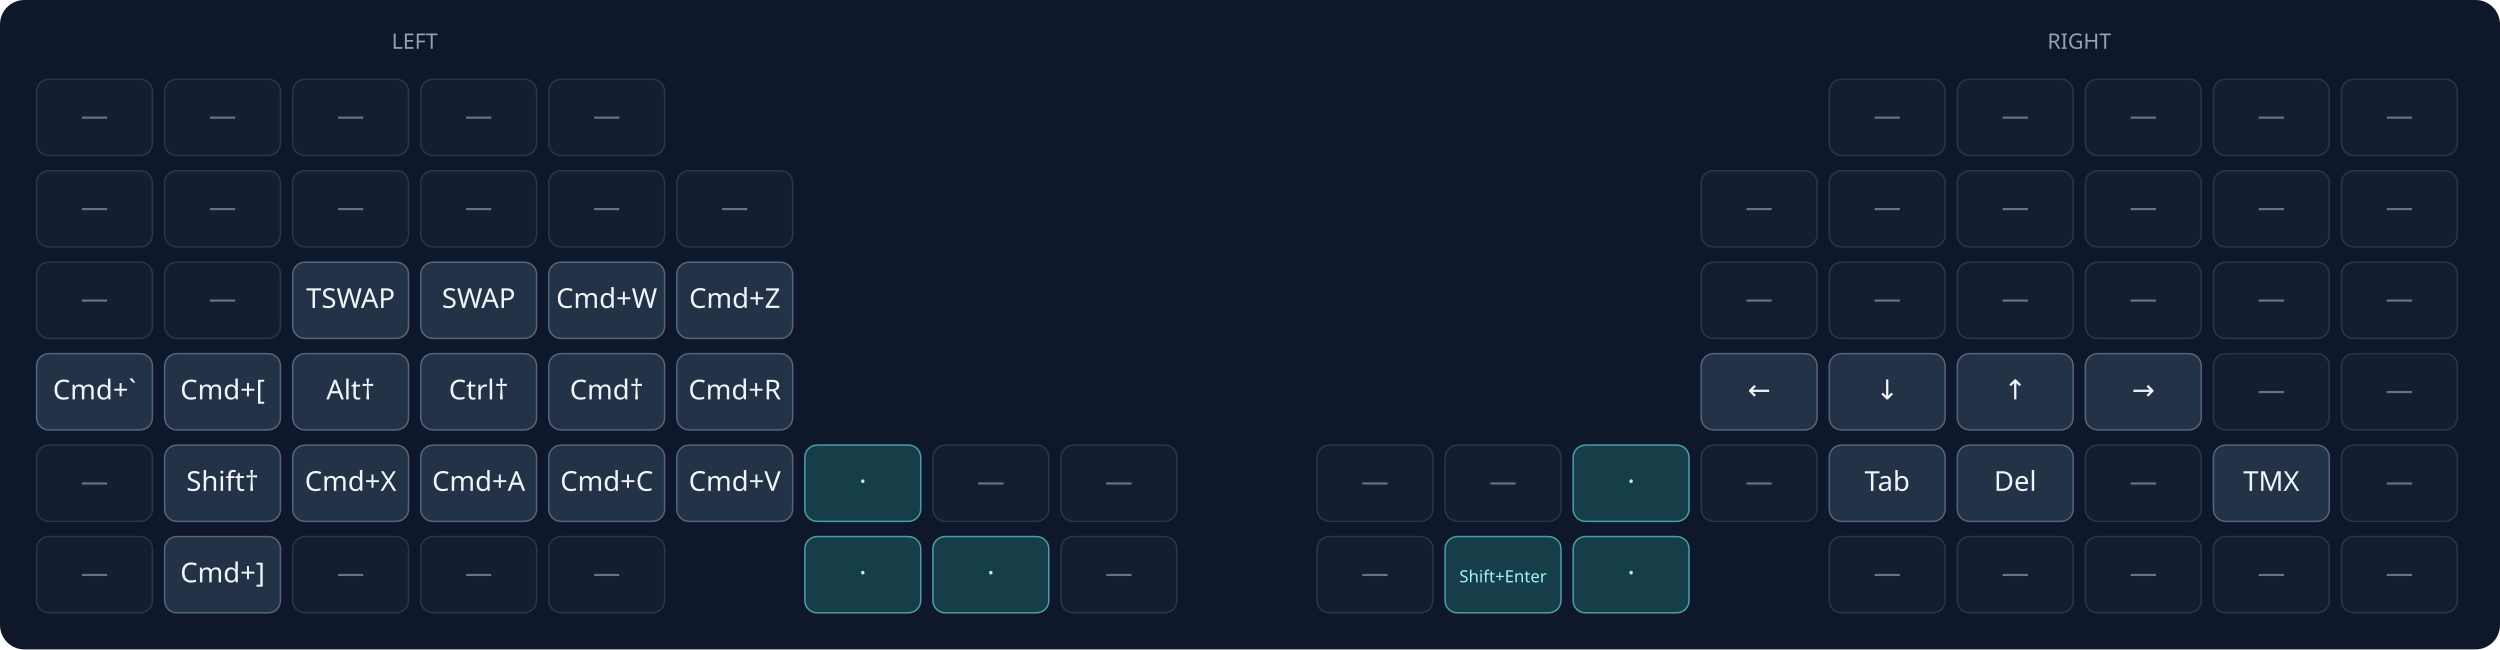
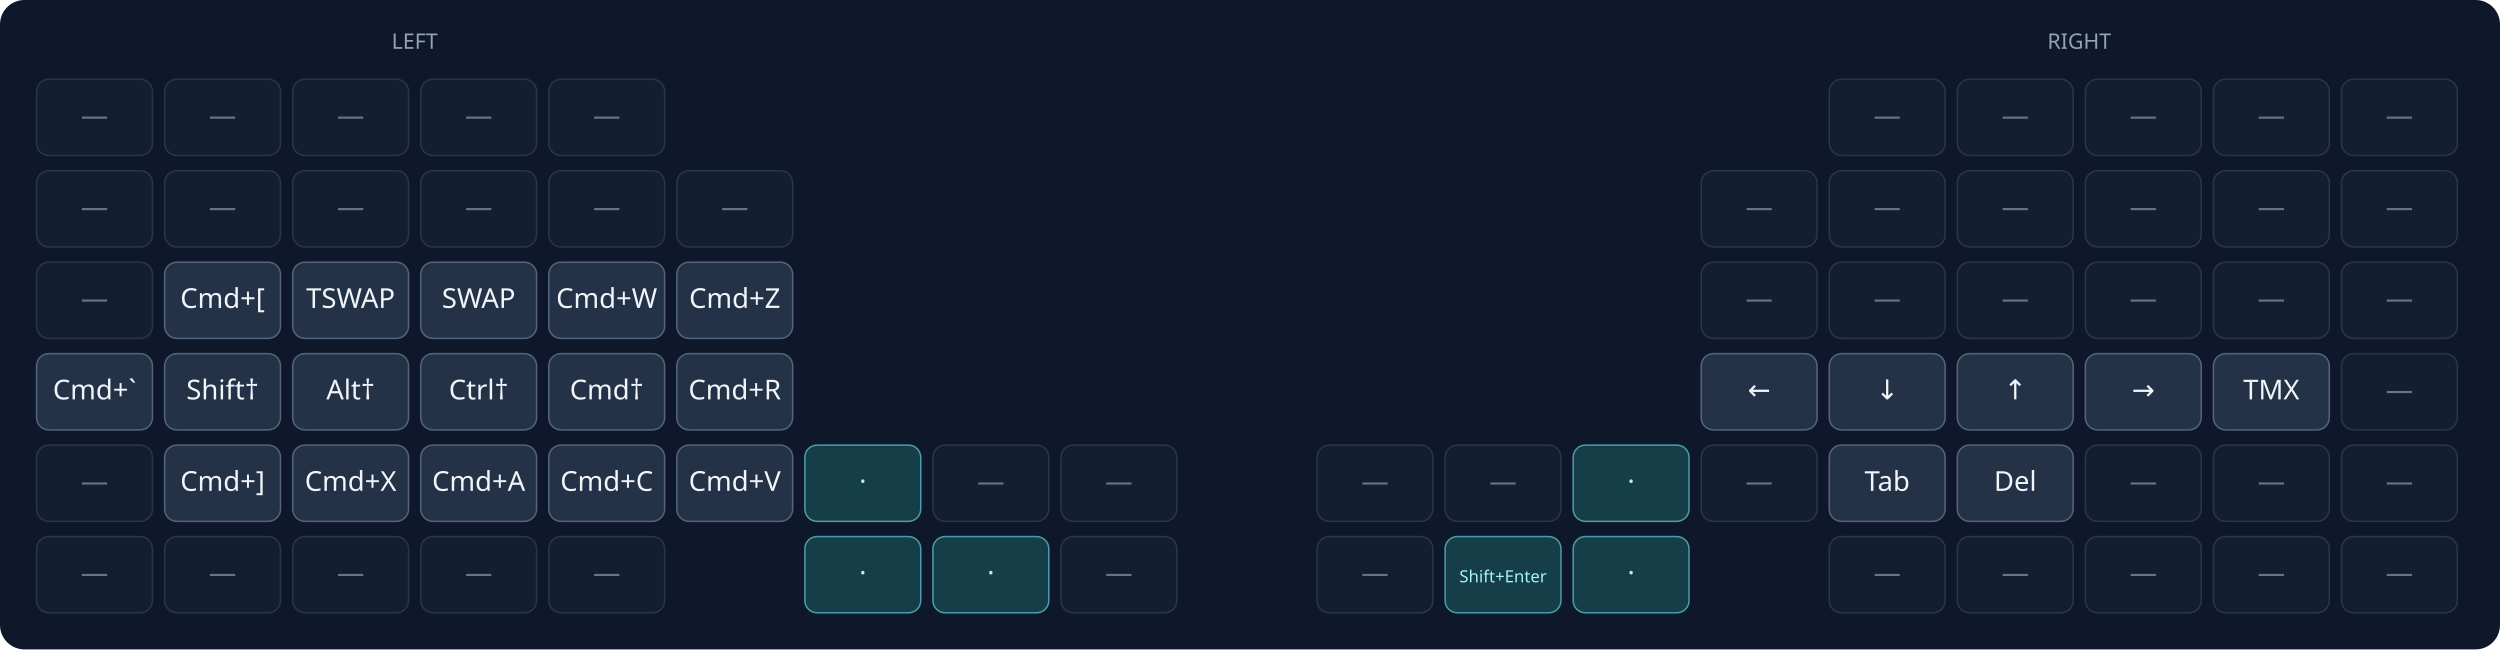
<svg xmlns="http://www.w3.org/2000/svg" width="1640" height="426" viewBox="0 0 1640 426" role="img" aria-labelledby="title desc">
  <rect width="1640" height="426" rx="16" fill="#0f172a" />
  <g font-family="system-ui, sans-serif" text-anchor="middle">
    <text x="272" y="32" fill="#94a3b8" font-size="14">LEFT</text>
    <text x="1364" y="32" fill="#94a3b8" font-size="14">RIGHT</text>
    <g data-position="0" data-binding="&amp;none">
      <rect x="24" y="52" width="76" height="50" rx="8" fill="#131e31" stroke="#28364b" />
      <text x="62" y="82" fill="#64748b" font-size="18">—</text>
    </g>
    <g data-position="1" data-binding="&amp;none">
      <rect x="108" y="52" width="76" height="50" rx="8" fill="#131e31" stroke="#28364b" />
      <text x="146" y="82" fill="#64748b" font-size="18">—</text>
    </g>
    <g data-position="2" data-binding="&amp;none">
      <rect x="192" y="52" width="76" height="50" rx="8" fill="#131e31" stroke="#28364b" />
      <text x="230" y="82" fill="#64748b" font-size="18">—</text>
    </g>
    <g data-position="3" data-binding="&amp;none">
      <rect x="276" y="52" width="76" height="50" rx="8" fill="#131e31" stroke="#28364b" />
      <text x="314" y="82" fill="#64748b" font-size="18">—</text>
    </g>
    <g data-position="4" data-binding="&amp;none">
      <rect x="360" y="52" width="76" height="50" rx="8" fill="#131e31" stroke="#28364b" />
      <text x="398" y="82" fill="#64748b" font-size="18">—</text>
    </g>
    <g data-position="5" data-binding="&amp;none">
      <rect x="1200" y="52" width="76" height="50" rx="8" fill="#131e31" stroke="#28364b" />
      <text x="1238" y="82" fill="#64748b" font-size="18">—</text>
    </g>
    <g data-position="6" data-binding="&amp;none">
      <rect x="1284" y="52" width="76" height="50" rx="8" fill="#131e31" stroke="#28364b" />
      <text x="1322" y="82" fill="#64748b" font-size="18">—</text>
    </g>
    <g data-position="7" data-binding="&amp;none">
      <rect x="1368" y="52" width="76" height="50" rx="8" fill="#131e31" stroke="#28364b" />
      <text x="1406" y="82" fill="#64748b" font-size="18">—</text>
    </g>
    <g data-position="8" data-binding="&amp;none">
      <rect x="1452" y="52" width="76" height="50" rx="8" fill="#131e31" stroke="#28364b" />
      <text x="1490" y="82" fill="#64748b" font-size="18">—</text>
    </g>
    <g data-position="9" data-binding="&amp;none">
      <rect x="1536" y="52" width="76" height="50" rx="8" fill="#131e31" stroke="#28364b" />
      <text x="1574" y="82" fill="#64748b" font-size="18">—</text>
    </g>
    <g data-position="10" data-binding="&amp;none">
      <rect x="24" y="112" width="76" height="50" rx="8" fill="#131e31" stroke="#28364b" />
      <text x="62" y="142" fill="#64748b" font-size="18">—</text>
    </g>
    <g data-position="11" data-binding="&amp;none">
      <rect x="108" y="112" width="76" height="50" rx="8" fill="#131e31" stroke="#28364b" />
      <text x="146" y="142" fill="#64748b" font-size="18">—</text>
    </g>
    <g data-position="12" data-binding="&amp;none">
      <rect x="192" y="112" width="76" height="50" rx="8" fill="#131e31" stroke="#28364b" />
      <text x="230" y="142" fill="#64748b" font-size="18">—</text>
    </g>
    <g data-position="13" data-binding="&amp;none">
      <rect x="276" y="112" width="76" height="50" rx="8" fill="#131e31" stroke="#28364b" />
      <text x="314" y="142" fill="#64748b" font-size="18">—</text>
    </g>
    <g data-position="14" data-binding="&amp;none">
      <rect x="360" y="112" width="76" height="50" rx="8" fill="#131e31" stroke="#28364b" />
      <text x="398" y="142" fill="#64748b" font-size="18">—</text>
    </g>
    <g data-position="15" data-binding="&amp;none">
      <rect x="444" y="112" width="76" height="50" rx="8" fill="#131e31" stroke="#28364b" />
      <text x="482" y="142" fill="#64748b" font-size="18">—</text>
    </g>
    <g data-position="16" data-binding="&amp;none">
      <rect x="1116" y="112" width="76" height="50" rx="8" fill="#131e31" stroke="#28364b" />
      <text x="1154" y="142" fill="#64748b" font-size="18">—</text>
    </g>
    <g data-position="17" data-binding="&amp;none">
      <rect x="1200" y="112" width="76" height="50" rx="8" fill="#131e31" stroke="#28364b" />
      <text x="1238" y="142" fill="#64748b" font-size="18">—</text>
    </g>
    <g data-position="18" data-binding="&amp;none">
      <rect x="1284" y="112" width="76" height="50" rx="8" fill="#131e31" stroke="#28364b" />
      <text x="1322" y="142" fill="#64748b" font-size="18">—</text>
    </g>
    <g data-position="19" data-binding="&amp;none">
      <rect x="1368" y="112" width="76" height="50" rx="8" fill="#131e31" stroke="#28364b" />
      <text x="1406" y="142" fill="#64748b" font-size="18">—</text>
    </g>
    <g data-position="20" data-binding="&amp;none">
      <rect x="1452" y="112" width="76" height="50" rx="8" fill="#131e31" stroke="#28364b" />
      <text x="1490" y="142" fill="#64748b" font-size="18">—</text>
    </g>
    <g data-position="21" data-binding="&amp;none">
      <rect x="1536" y="112" width="76" height="50" rx="8" fill="#131e31" stroke="#28364b" />
      <text x="1574" y="142" fill="#64748b" font-size="18">—</text>
    </g>
    <g data-position="22" data-binding="&amp;none">
      <rect x="24" y="172" width="76" height="50" rx="8" fill="#131e31" stroke="#28364b" />
      <text x="62" y="202" fill="#64748b" font-size="18">—</text>
    </g>
-     <g data-position="23" data-binding="&amp;none">
-       <rect x="108" y="172" width="76" height="50" rx="8" fill="#131e31" stroke="#28364b" />
-       <text x="146" y="202" fill="#64748b" font-size="18">—</text>
+     <g data-position="23" data-binding="&amp;kp LG(LBKT)">
+       <rect x="108" y="172" width="76" height="50" rx="8" fill="#243247" stroke="#52647d" />
+       <text x="146" y="202" fill="#f1f5f9" font-size="18">Cmd+[</text>
    </g>
    <g data-position="24" data-binding="&amp;tab_swapper">
      <rect x="192" y="172" width="76" height="50" rx="8" fill="#243247" stroke="#52647d" />
      <text x="230" y="202" fill="#f1f5f9" font-size="18">TSWAP</text>
    </g>
    <g data-position="25" data-binding="&amp;swapper">
      <rect x="276" y="172" width="76" height="50" rx="8" fill="#243247" stroke="#52647d" />
      <text x="314" y="202" fill="#f1f5f9" font-size="18">SWAP</text>
    </g>
    <g data-position="26" data-binding="&amp;kp LG(W)">
      <rect x="360" y="172" width="76" height="50" rx="8" fill="#243247" stroke="#52647d" />
      <text x="398" y="202" fill="#f1f5f9" font-size="18">Cmd+W</text>
    </g>
    <g data-position="27" data-binding="&amp;kp LG(Z)">
      <rect x="444" y="172" width="76" height="50" rx="8" fill="#243247" stroke="#52647d" />
      <text x="482" y="202" fill="#f1f5f9" font-size="18">Cmd+Z</text>
    </g>
    <g data-position="28" data-binding="&amp;none">
      <rect x="1116" y="172" width="76" height="50" rx="8" fill="#131e31" stroke="#28364b" />
      <text x="1154" y="202" fill="#64748b" font-size="18">—</text>
    </g>
    <g data-position="29" data-binding="&amp;none">
      <rect x="1200" y="172" width="76" height="50" rx="8" fill="#131e31" stroke="#28364b" />
      <text x="1238" y="202" fill="#64748b" font-size="18">—</text>
    </g>
    <g data-position="30" data-binding="&amp;none">
      <rect x="1284" y="172" width="76" height="50" rx="8" fill="#131e31" stroke="#28364b" />
      <text x="1322" y="202" fill="#64748b" font-size="18">—</text>
    </g>
    <g data-position="31" data-binding="&amp;none">
      <rect x="1368" y="172" width="76" height="50" rx="8" fill="#131e31" stroke="#28364b" />
      <text x="1406" y="202" fill="#64748b" font-size="18">—</text>
    </g>
    <g data-position="32" data-binding="&amp;none">
      <rect x="1452" y="172" width="76" height="50" rx="8" fill="#131e31" stroke="#28364b" />
      <text x="1490" y="202" fill="#64748b" font-size="18">—</text>
    </g>
    <g data-position="33" data-binding="&amp;none">
      <rect x="1536" y="172" width="76" height="50" rx="8" fill="#131e31" stroke="#28364b" />
      <text x="1574" y="202" fill="#64748b" font-size="18">—</text>
    </g>
    <g data-position="34" data-binding="&amp;kp LG(GRAVE)">
      <rect x="24" y="232" width="76" height="50" rx="8" fill="#243247" stroke="#52647d" />
      <text x="62" y="262" fill="#f1f5f9" font-size="18">Cmd+`</text>
    </g>
-     <g data-position="35" data-binding="&amp;kp LG(LBKT)">
+     <g data-position="35" data-binding="&amp;sk LSHFT">
      <rect x="108" y="232" width="76" height="50" rx="8" fill="#243247" stroke="#52647d" />
-       <text x="146" y="262" fill="#f1f5f9" font-size="18">Cmd+[</text>
+       <text x="146" y="262" fill="#f1f5f9" font-size="18">Shift†</text>
    </g>
    <g data-position="36" data-binding="&amp;sk LALT">
      <rect x="192" y="232" width="76" height="50" rx="8" fill="#243247" stroke="#52647d" />
      <text x="230" y="262" fill="#f1f5f9" font-size="18">Alt†</text>
    </g>
    <g data-position="37" data-binding="&amp;sk LCTRL">
      <rect x="276" y="232" width="76" height="50" rx="8" fill="#243247" stroke="#52647d" />
      <text x="314" y="262" fill="#f1f5f9" font-size="18">Ctrl†</text>
    </g>
    <g data-position="38" data-binding="&amp;sk LGUI">
      <rect x="360" y="232" width="76" height="50" rx="8" fill="#243247" stroke="#52647d" />
      <text x="398" y="262" fill="#f1f5f9" font-size="18">Cmd†</text>
    </g>
    <g data-position="39" data-binding="&amp;kp LG(R)">
      <rect x="444" y="232" width="76" height="50" rx="8" fill="#243247" stroke="#52647d" />
      <text x="482" y="262" fill="#f1f5f9" font-size="18">Cmd+R</text>
    </g>
    <g data-position="40" data-binding="&amp;kp LEFT">
      <rect x="1116" y="232" width="76" height="50" rx="8" fill="#243247" stroke="#52647d" />
      <text x="1154" y="262" fill="#f1f5f9" font-size="18">←</text>
    </g>
    <g data-position="41" data-binding="&amp;kp DOWN">
      <rect x="1200" y="232" width="76" height="50" rx="8" fill="#243247" stroke="#52647d" />
      <text x="1238" y="262" fill="#f1f5f9" font-size="18">↓</text>
    </g>
    <g data-position="42" data-binding="&amp;kp UP">
      <rect x="1284" y="232" width="76" height="50" rx="8" fill="#243247" stroke="#52647d" />
      <text x="1322" y="262" fill="#f1f5f9" font-size="18">↑</text>
    </g>
    <g data-position="43" data-binding="&amp;kp RIGHT">
      <rect x="1368" y="232" width="76" height="50" rx="8" fill="#243247" stroke="#52647d" />
      <text x="1406" y="262" fill="#f1f5f9" font-size="18">→</text>
    </g>
-     <g data-position="44" data-binding="&amp;none">
-       <rect x="1452" y="232" width="76" height="50" rx="8" fill="#131e31" stroke="#28364b" />
-       <text x="1490" y="262" fill="#64748b" font-size="18">—</text>
+     <g data-position="44" data-binding="&amp;tmx">
+       <rect x="1452" y="232" width="76" height="50" rx="8" fill="#243247" stroke="#52647d" />
+       <text x="1490" y="262" fill="#f1f5f9" font-size="18">TMX</text>
    </g>
    <g data-position="45" data-binding="&amp;none">
      <rect x="1536" y="232" width="76" height="50" rx="8" fill="#131e31" stroke="#28364b" />
      <text x="1574" y="262" fill="#64748b" font-size="18">—</text>
    </g>
    <g data-position="46" data-binding="&amp;none">
      <rect x="24" y="292" width="76" height="50" rx="8" fill="#131e31" stroke="#28364b" />
      <text x="62" y="322" fill="#64748b" font-size="18">—</text>
    </g>
-     <g data-position="47" data-binding="&amp;sk LSHFT">
+     <g data-position="47" data-binding="&amp;kp LG(RBKT)">
      <rect x="108" y="292" width="76" height="50" rx="8" fill="#243247" stroke="#52647d" />
-       <text x="146" y="322" fill="#f1f5f9" font-size="18">Shift†</text>
+       <text x="146" y="322" fill="#f1f5f9" font-size="18">Cmd+]</text>
    </g>
    <g data-position="48" data-binding="&amp;kp LG(X)">
      <rect x="192" y="292" width="76" height="50" rx="8" fill="#243247" stroke="#52647d" />
      <text x="230" y="322" fill="#f1f5f9" font-size="18">Cmd+X</text>
    </g>
    <g data-position="49" data-binding="&amp;kp LG(A)">
      <rect x="276" y="292" width="76" height="50" rx="8" fill="#243247" stroke="#52647d" />
      <text x="314" y="322" fill="#f1f5f9" font-size="18">Cmd+A</text>
    </g>
    <g data-position="50" data-binding="&amp;kp LG(C)">
      <rect x="360" y="292" width="76" height="50" rx="8" fill="#243247" stroke="#52647d" />
      <text x="398" y="322" fill="#f1f5f9" font-size="18">Cmd+C</text>
    </g>
    <g data-position="51" data-binding="&amp;kp LG(V)">
      <rect x="444" y="292" width="76" height="50" rx="8" fill="#243247" stroke="#52647d" />
      <text x="482" y="322" fill="#f1f5f9" font-size="18">Cmd+V</text>
    </g>
    <g data-position="52" data-binding="&amp;trans">
      <rect x="528" y="292" width="76" height="50" rx="8" fill="#153e48" stroke="#4b9caa" />
      <text x="566" y="322" fill="#a5f3fc" font-size="18">·</text>
    </g>
    <g data-position="53" data-binding="&amp;none">
      <rect x="612" y="292" width="76" height="50" rx="8" fill="#131e31" stroke="#28364b" />
      <text x="650" y="322" fill="#64748b" font-size="18">—</text>
    </g>
    <g data-position="54" data-binding="&amp;none">
      <rect x="696" y="292" width="76" height="50" rx="8" fill="#131e31" stroke="#28364b" />
      <text x="734" y="322" fill="#64748b" font-size="18">—</text>
    </g>
    <g data-position="55" data-binding="&amp;none">
      <rect x="864" y="292" width="76" height="50" rx="8" fill="#131e31" stroke="#28364b" />
      <text x="902" y="322" fill="#64748b" font-size="18">—</text>
    </g>
    <g data-position="56" data-binding="&amp;none">
      <rect x="948" y="292" width="76" height="50" rx="8" fill="#131e31" stroke="#28364b" />
      <text x="986" y="322" fill="#64748b" font-size="18">—</text>
    </g>
    <g data-position="57" data-binding="&amp;trans">
      <rect x="1032" y="292" width="76" height="50" rx="8" fill="#153e48" stroke="#4b9caa" />
      <text x="1070" y="322" fill="#a5f3fc" font-size="18">·</text>
    </g>
    <g data-position="58" data-binding="&amp;none">
      <rect x="1116" y="292" width="76" height="50" rx="8" fill="#131e31" stroke="#28364b" />
      <text x="1154" y="322" fill="#64748b" font-size="18">—</text>
    </g>
    <g data-position="59" data-binding="&amp;kp TAB">
      <rect x="1200" y="292" width="76" height="50" rx="8" fill="#243247" stroke="#52647d" />
      <text x="1238" y="322" fill="#f1f5f9" font-size="18">Tab</text>
    </g>
    <g data-position="60" data-binding="&amp;kp DEL">
      <rect x="1284" y="292" width="76" height="50" rx="8" fill="#243247" stroke="#52647d" />
      <text x="1322" y="322" fill="#f1f5f9" font-size="18">Del</text>
    </g>
    <g data-position="61" data-binding="&amp;none">
      <rect x="1368" y="292" width="76" height="50" rx="8" fill="#131e31" stroke="#28364b" />
      <text x="1406" y="322" fill="#64748b" font-size="18">—</text>
    </g>
-     <g data-position="62" data-binding="&amp;tmx">
-       <rect x="1452" y="292" width="76" height="50" rx="8" fill="#243247" stroke="#52647d" />
-       <text x="1490" y="322" fill="#f1f5f9" font-size="18">TMX</text>
+     <g data-position="62" data-binding="&amp;none">
+       <rect x="1452" y="292" width="76" height="50" rx="8" fill="#131e31" stroke="#28364b" />
+       <text x="1490" y="322" fill="#64748b" font-size="18">—</text>
    </g>
    <g data-position="63" data-binding="&amp;none">
      <rect x="1536" y="292" width="76" height="50" rx="8" fill="#131e31" stroke="#28364b" />
      <text x="1574" y="322" fill="#64748b" font-size="18">—</text>
    </g>
    <g data-position="64" data-binding="&amp;none">
      <rect x="24" y="352" width="76" height="50" rx="8" fill="#131e31" stroke="#28364b" />
      <text x="62" y="382" fill="#64748b" font-size="18">—</text>
    </g>
-     <g data-position="65" data-binding="&amp;kp LG(RBKT)">
-       <rect x="108" y="352" width="76" height="50" rx="8" fill="#243247" stroke="#52647d" />
-       <text x="146" y="382" fill="#f1f5f9" font-size="18">Cmd+]</text>
+     <g data-position="65" data-binding="&amp;none">
+       <rect x="108" y="352" width="76" height="50" rx="8" fill="#131e31" stroke="#28364b" />
+       <text x="146" y="382" fill="#64748b" font-size="18">—</text>
    </g>
    <g data-position="66" data-binding="&amp;none">
      <rect x="192" y="352" width="76" height="50" rx="8" fill="#131e31" stroke="#28364b" />
      <text x="230" y="382" fill="#64748b" font-size="18">—</text>
    </g>
    <g data-position="67" data-binding="&amp;none">
      <rect x="276" y="352" width="76" height="50" rx="8" fill="#131e31" stroke="#28364b" />
      <text x="314" y="382" fill="#64748b" font-size="18">—</text>
    </g>
    <g data-position="68" data-binding="&amp;none">
      <rect x="360" y="352" width="76" height="50" rx="8" fill="#131e31" stroke="#28364b" />
      <text x="398" y="382" fill="#64748b" font-size="18">—</text>
    </g>
    <g data-position="69" data-binding="&amp;trans">
      <rect x="528" y="352" width="76" height="50" rx="8" fill="#153e48" stroke="#4b9caa" />
      <text x="566" y="382" fill="#a5f3fc" font-size="18">·</text>
    </g>
    <g data-position="70" data-binding="&amp;trans">
      <rect x="612" y="352" width="76" height="50" rx="8" fill="#153e48" stroke="#4b9caa" />
      <text x="650" y="382" fill="#a5f3fc" font-size="18">·</text>
    </g>
    <g data-position="71" data-binding="&amp;none">
      <rect x="696" y="352" width="76" height="50" rx="8" fill="#131e31" stroke="#28364b" />
      <text x="734" y="382" fill="#64748b" font-size="18">—</text>
    </g>
    <g data-position="72" data-binding="&amp;none">
      <rect x="864" y="352" width="76" height="50" rx="8" fill="#131e31" stroke="#28364b" />
      <text x="902" y="382" fill="#64748b" font-size="18">—</text>
    </g>
    <g data-position="73" data-binding="&amp;kp LS(RET)">
      <rect x="948" y="352" width="76" height="50" rx="8" fill="#153e48" stroke="#4b9caa" />
      <text x="986" y="382" fill="#a5f3fc" font-size="11">Shift+Enter</text>
    </g>
    <g data-position="74" data-binding="&amp;trans">
      <rect x="1032" y="352" width="76" height="50" rx="8" fill="#153e48" stroke="#4b9caa" />
      <text x="1070" y="382" fill="#a5f3fc" font-size="18">·</text>
    </g>
    <g data-position="75" data-binding="&amp;none">
      <rect x="1200" y="352" width="76" height="50" rx="8" fill="#131e31" stroke="#28364b" />
      <text x="1238" y="382" fill="#64748b" font-size="18">—</text>
    </g>
    <g data-position="76" data-binding="&amp;none">
      <rect x="1284" y="352" width="76" height="50" rx="8" fill="#131e31" stroke="#28364b" />
      <text x="1322" y="382" fill="#64748b" font-size="18">—</text>
    </g>
    <g data-position="77" data-binding="&amp;none">
      <rect x="1368" y="352" width="76" height="50" rx="8" fill="#131e31" stroke="#28364b" />
      <text x="1406" y="382" fill="#64748b" font-size="18">—</text>
    </g>
    <g data-position="78" data-binding="&amp;none">
      <rect x="1452" y="352" width="76" height="50" rx="8" fill="#131e31" stroke="#28364b" />
      <text x="1490" y="382" fill="#64748b" font-size="18">—</text>
    </g>
    <g data-position="79" data-binding="&amp;none">
      <rect x="1536" y="352" width="76" height="50" rx="8" fill="#131e31" stroke="#28364b" />
      <text x="1574" y="382" fill="#64748b" font-size="18">—</text>
    </g>
  </g>
</svg>
